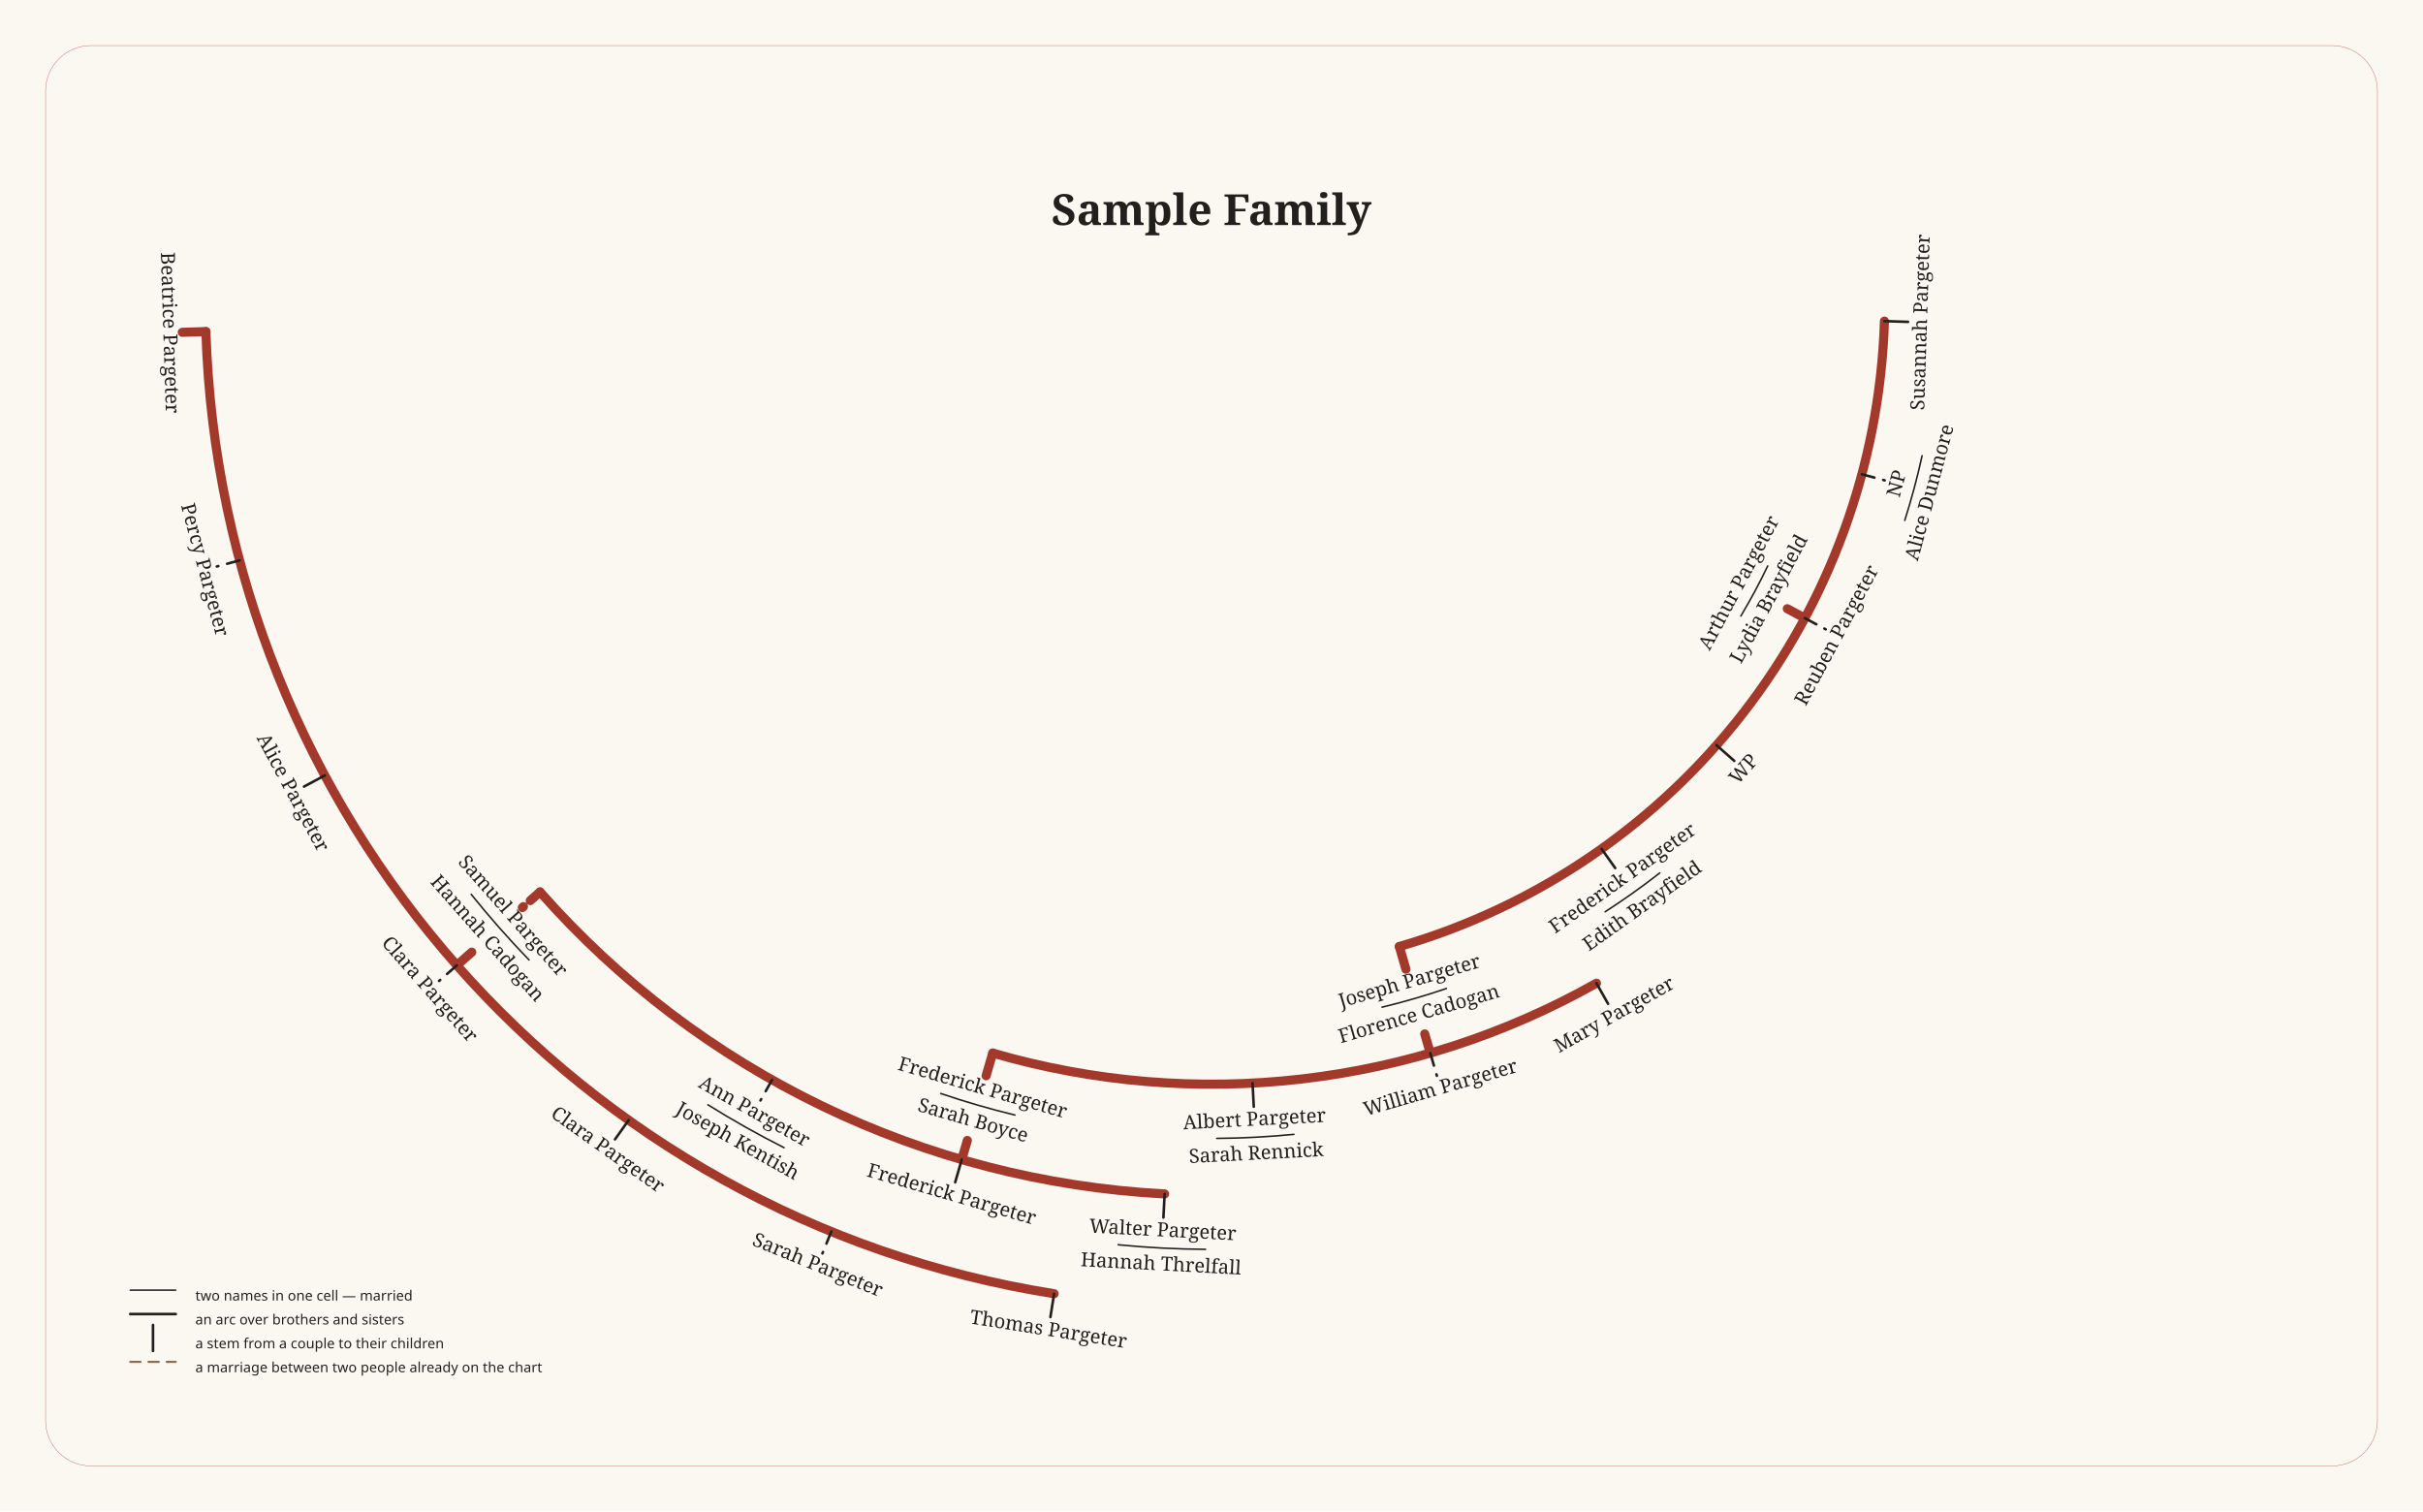
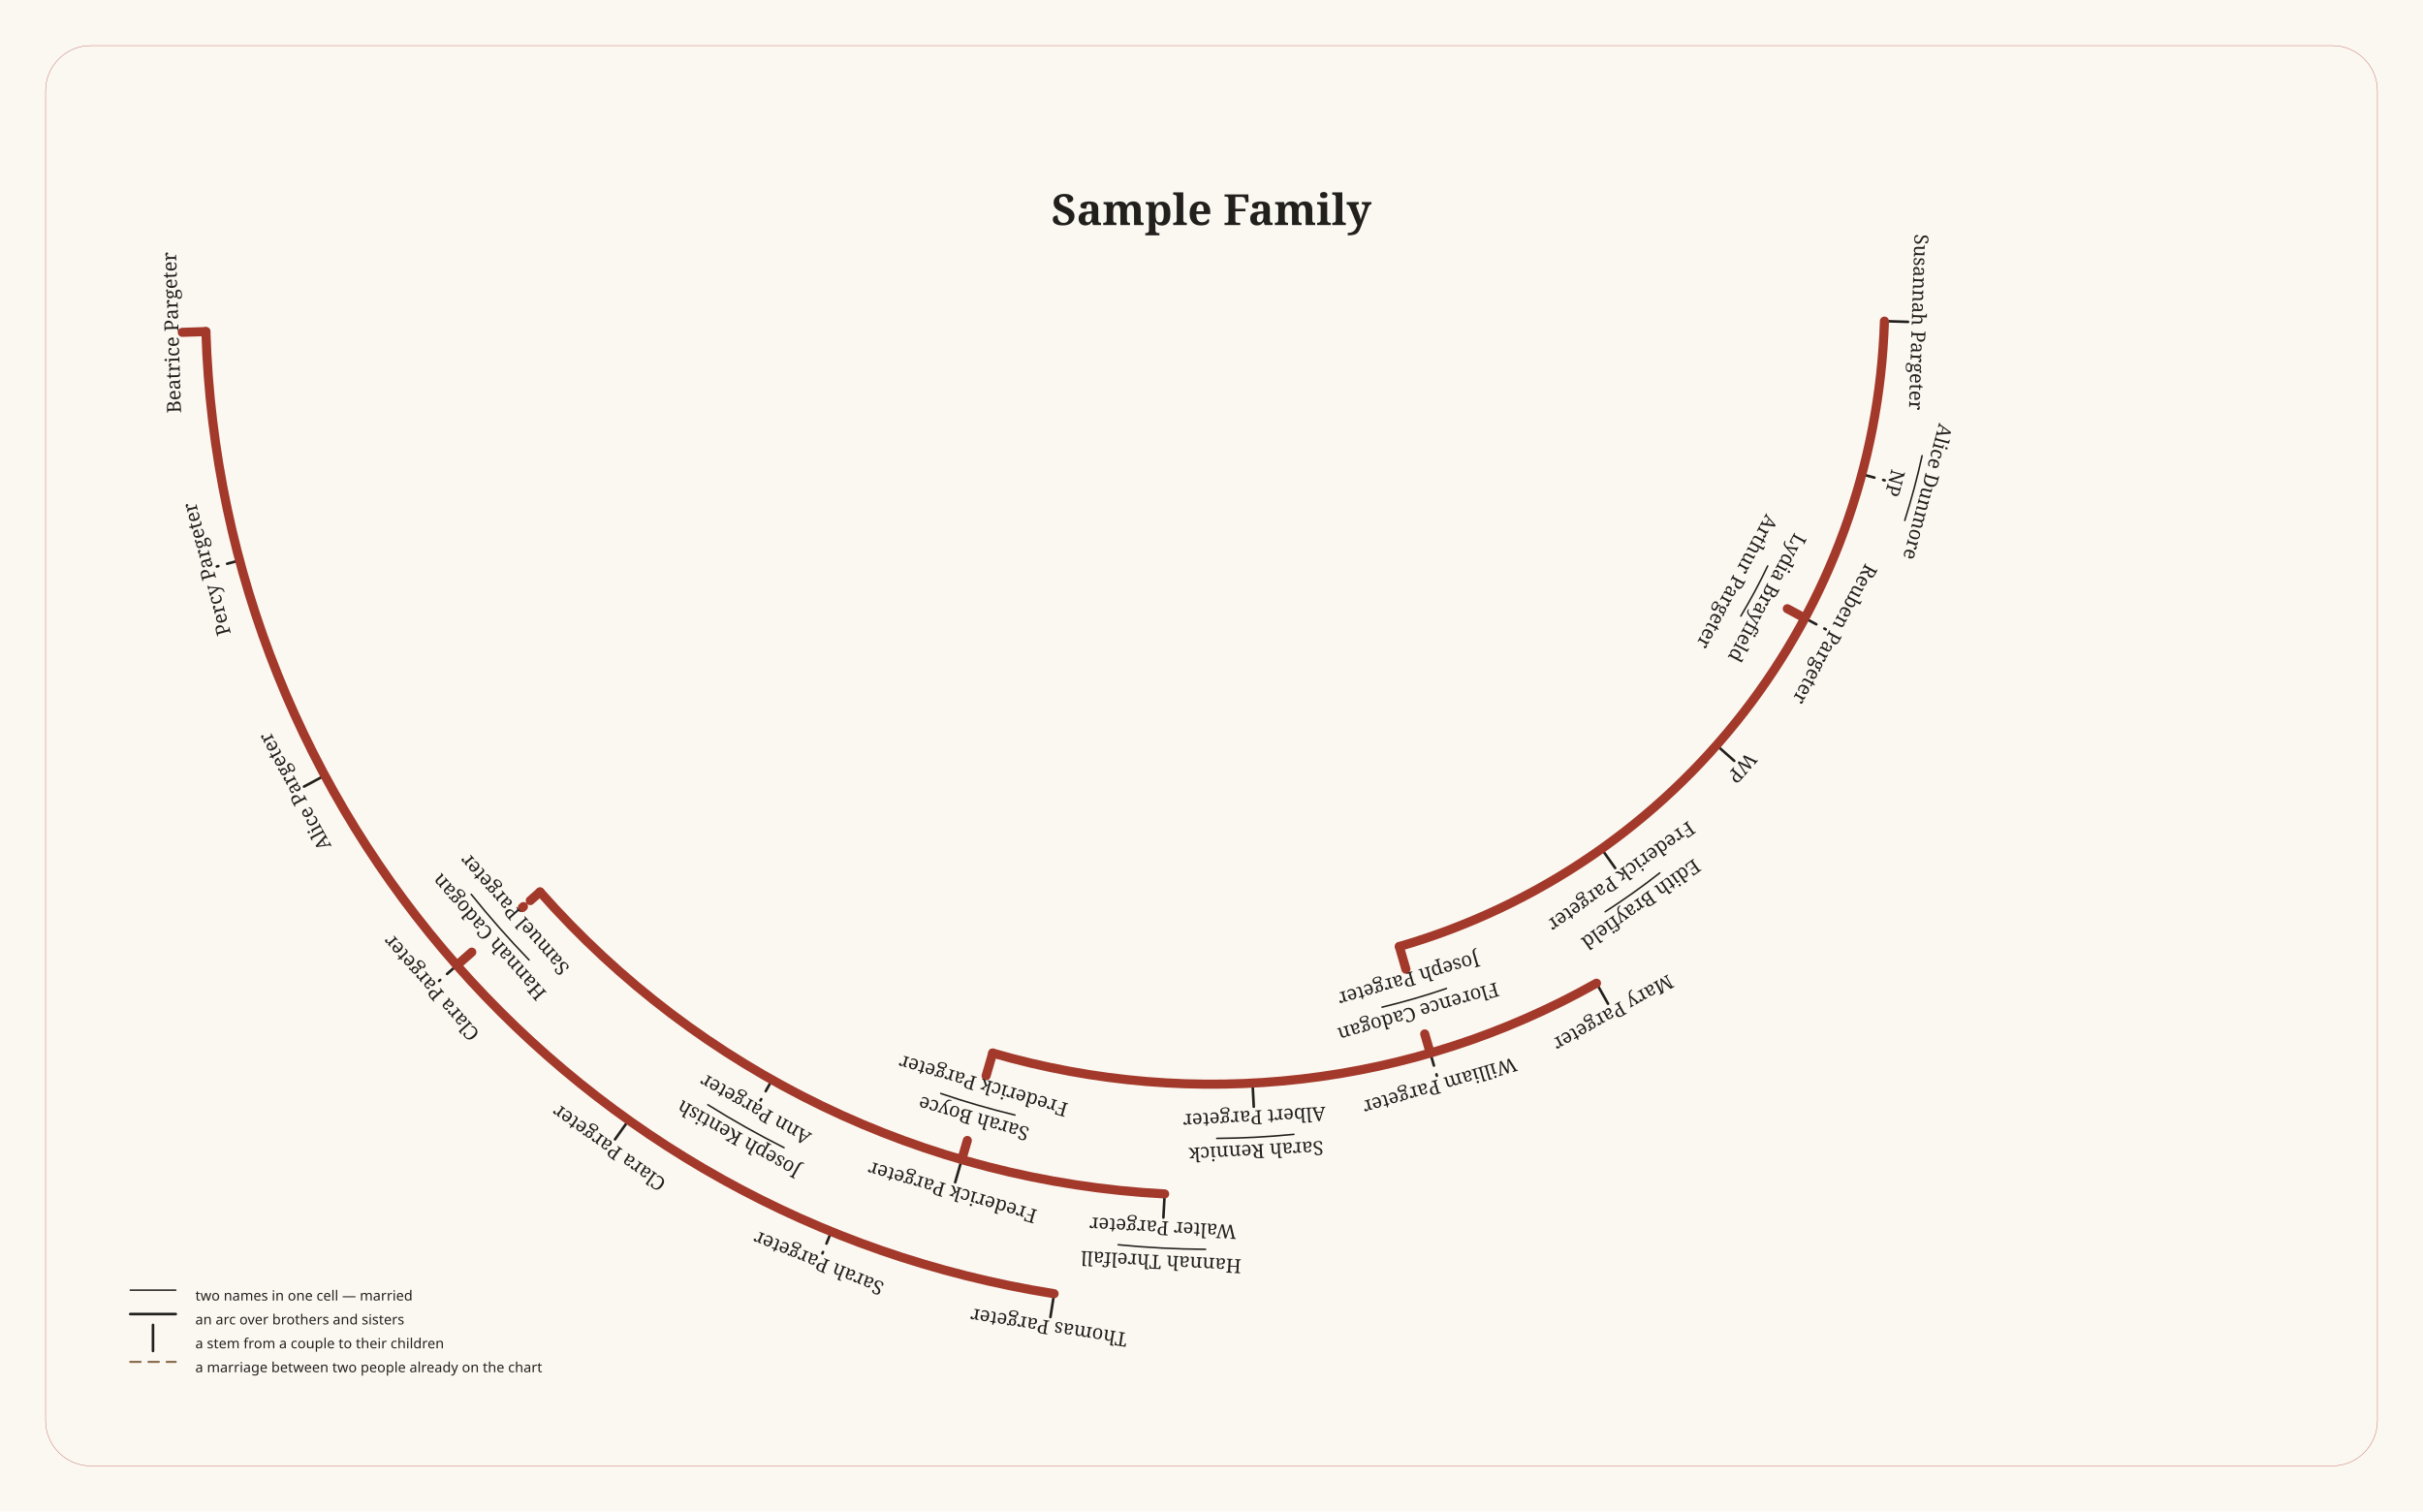
<svg xmlns="http://www.w3.org/2000/svg" width="372.16mm" height="232.153mm" viewBox="0 0 372.16 232.153">
  <rect x="0" y="0" width="372.16" height="232.153" fill="#FBF8F2" />
  <g id="ENGRAVE">
    <path d="M295.225,69.99A111.735,111.735 0 0,1 292.561,79.932" fill="none" stroke="#22201D" stroke-width="0.24" stroke-linecap="round" stroke-linejoin="round" />
    <path d="M271.508,86.929A94.695,94.695 0 0,1 267.385,94.617" fill="none" stroke="#22201D" stroke-width="0.24" stroke-linecap="round" stroke-linejoin="round" />
    <path d="M254.932,134.073A111.735,111.735 0 0,1 246.542,140.036" fill="none" stroke="#22201D" stroke-width="0.24" stroke-linecap="round" stroke-linejoin="round" />
    <path d="M222.162,151.821A111.735,111.735 0 0,1 212.278,154.693" fill="none" stroke="#22201D" stroke-width="0.24" stroke-linecap="round" stroke-linejoin="round" />
    <path d="M198.736,174.224A128.775,128.775 0 0,1 186.889,174.845" fill="none" stroke="#22201D" stroke-width="0.24" stroke-linecap="round" stroke-linejoin="round" />
    <path d="M185.164,191.885A145.815,145.815 0 0,1 171.75,191.182" fill="none" stroke="#22201D" stroke-width="0.24" stroke-linecap="round" stroke-linejoin="round" />
    <path d="M155.887,171.258A128.775,128.775 0 0,1 144.495,167.948" fill="none" stroke="#22201D" stroke-width="0.24" stroke-linecap="round" stroke-linejoin="round" />
    <path d="M120.426,176.271A145.815,145.815 0 0,1 108.724,169.677" fill="none" stroke="#22201D" stroke-width="0.24" stroke-linecap="round" stroke-linejoin="round" />
    <path d="M81.26,147.438A145.815,145.815 0 0,1 72.377,137.362" fill="none" stroke="#22201D" stroke-width="0.24" stroke-linecap="round" stroke-linejoin="round" />
-     <path d="M274.519,93.493L277.216,94.939" fill="none" stroke="#A3392B" stroke-width="1.4" stroke-linecap="round" stroke-linejoin="round" />
-     <path d="M289.439,49.321A103.41,103.41 0 0,1 214.93,145.377" fill="none" stroke="#A3392B" stroke-width="1.4" stroke-linecap="round" stroke-linejoin="round" />
    <path d="M289.439,49.321L293.067,49.435" fill="none" stroke="#22201D" stroke-width="0.4" stroke-linecap="round" stroke-linejoin="round" />
    <path d="M285.966,72.837L289.473,73.777" fill="none" stroke="#22201D" stroke-width="0.4" stroke-linecap="round" stroke-linejoin="round" stroke-dasharray="2,1.4" />
    <path d="M277.216,94.939L280.415,96.654" fill="none" stroke="#22201D" stroke-width="0.4" stroke-linecap="round" stroke-linejoin="round" stroke-dasharray="2,1.4" />
    <path d="M263.649,114.459L266.372,116.859" fill="none" stroke="#22201D" stroke-width="0.4" stroke-linecap="round" stroke-linejoin="round" />
    <path d="M245.983,130.365L248.086,133.324" fill="none" stroke="#22201D" stroke-width="0.4" stroke-linecap="round" stroke-linejoin="round" />
    <path d="M214.93,145.377L215.943,148.863" fill="none" stroke="#A3392B" stroke-width="1.4" stroke-linecap="round" stroke-linejoin="round" />
-     <path d="M218.831,158.802L219.685,161.74" fill="none" stroke="#A3392B" stroke-width="1.4" stroke-linecap="round" stroke-linejoin="round" />
-     <path d="M245.209,151.01A120.45,120.45 0 0,1 152.476,161.74" fill="none" stroke="#A3392B" stroke-width="1.4" stroke-linecap="round" stroke-linejoin="round" />
    <path d="M245.209,151.01L246.991,154.173" fill="none" stroke="#22201D" stroke-width="0.4" stroke-linecap="round" stroke-linejoin="round" />
    <path d="M219.685,161.74L220.697,165.226" fill="none" stroke="#22201D" stroke-width="0.4" stroke-linecap="round" stroke-linejoin="round" stroke-dasharray="2,1.4" />
+     <path d="M192.384,166.358L192.574,169.983" fill="none" stroke="#22201D" stroke-width="0.4" stroke-linecap="round" stroke-linejoin="round" />
    <path d="M152.476,161.74L151.463,165.226" fill="none" stroke="#A3392B" stroke-width="1.4" stroke-linecap="round" stroke-linejoin="round" />
-     <path d="M192.384,166.358L192.574,169.983" fill="none" stroke="#22201D" stroke-width="0.4" stroke-linecap="round" stroke-linejoin="round" />
-     <path d="M148.575,175.165L147.721,178.103" fill="none" stroke="#A3392B" stroke-width="1.4" stroke-linecap="round" stroke-linejoin="round" />
-     <path d="M178.884,183.374A137.49,137.49 0 0,1 82.947,136.996" fill="none" stroke="#A3392B" stroke-width="1.4" stroke-linecap="round" stroke-linejoin="round" />
    <path d="M178.884,183.374L178.694,186.999" fill="none" stroke="#22201D" stroke-width="0.4" stroke-linecap="round" stroke-linejoin="round" />
    <path d="M147.721,178.103L146.709,181.589" fill="none" stroke="#22201D" stroke-width="0.4" stroke-linecap="round" stroke-linejoin="round" />
+     <path d="M118.586,165.856L116.804,169.018" fill="none" stroke="#22201D" stroke-width="0.4" stroke-linecap="round" stroke-linejoin="round" stroke-dasharray="2,1.4" />
    <path d="M82.947,136.996L80.224,139.397" fill="none" stroke="#A3392B" stroke-width="1.4" stroke-linecap="round" stroke-linejoin="round" stroke-dasharray="2,1.4" />
-     <path d="M118.586,165.856L116.804,169.018" fill="none" stroke="#22201D" stroke-width="0.4" stroke-linecap="round" stroke-linejoin="round" stroke-dasharray="2,1.4" />
-     <path d="M72.461,146.242L70.165,148.265" fill="none" stroke="#A3392B" stroke-width="1.4" stroke-linecap="round" stroke-linejoin="round" />
-     <path d="M161.906,198.7A154.53,154.53 0 0,1 31.626,50.927" fill="none" stroke="#A3392B" stroke-width="1.4" stroke-linecap="round" stroke-linejoin="round" />
    <path d="M161.906,198.7L161.338,202.286" fill="none" stroke="#22201D" stroke-width="0.4" stroke-linecap="round" stroke-linejoin="round" />
    <path d="M127.692,189.148L126.321,192.508" fill="none" stroke="#22201D" stroke-width="0.4" stroke-linecap="round" stroke-linejoin="round" stroke-dasharray="2,1.4" />
    <path d="M96.564,172.034L94.461,174.993" fill="none" stroke="#22201D" stroke-width="0.4" stroke-linecap="round" stroke-linejoin="round" />
    <path d="M70.165,148.265L67.442,150.666" fill="none" stroke="#22201D" stroke-width="0.4" stroke-linecap="round" stroke-linejoin="round" stroke-dasharray="2,1.4" />
    <path d="M49.892,119.096L46.693,120.811" fill="none" stroke="#22201D" stroke-width="0.4" stroke-linecap="round" stroke-linejoin="round" />
    <path d="M36.816,86.068L33.309,87.007" fill="none" stroke="#22201D" stroke-width="0.4" stroke-linecap="round" stroke-linejoin="round" stroke-dasharray="2,1.4" />
    <path d="M31.626,50.927L27.998,51.041" fill="none" stroke="#A3392B" stroke-width="1.4" stroke-linecap="round" stroke-linejoin="round" />
-     <text x="266.931" y="89.424" font-family="Georgia, 'Iowan Old Style', serif" font-size="3" fill="#22201D" text-anchor="middle" dominant-baseline="central" transform="rotate(-61.8,266.9308,89.4245)">Arthur Pargeter</text>
-     <text x="271.531" y="91.891" font-family="Georgia, 'Iowan Old Style', serif" font-size="3" fill="#22201D" text-anchor="middle" dominant-baseline="central" transform="rotate(-61.8,271.5312,91.8912)">Lydia Brayfield</text>
-     <text x="294.806" y="49.49" font-family="Georgia, 'Iowan Old Style', serif" font-size="3" fill="#22201D" text-anchor="middle" dominant-baseline="central" transform="rotate(-88.2,294.8063,49.4896)">Susannah Pargeter</text>
-     <text x="291.153" y="74.227" font-family="Georgia, 'Iowan Old Style', serif" font-size="3" fill="#22201D" text-anchor="middle" dominant-baseline="central" transform="rotate(-75,291.1534,74.227)">NP</text>
-     <text x="296.195" y="75.578" font-family="Georgia, 'Iowan Old Style', serif" font-size="3" fill="#22201D" text-anchor="middle" dominant-baseline="central" transform="rotate(-75,296.1955,75.5781)">Alice Dunmore</text>
-     <text x="281.948" y="97.477" font-family="Georgia, 'Iowan Old Style', serif" font-size="3" fill="#22201D" text-anchor="middle" dominant-baseline="central" transform="rotate(-61.8,281.9482,97.4768)">Reuben Pargeter</text>
-     <text x="267.677" y="118.01" font-family="Georgia, 'Iowan Old Style', serif" font-size="3" fill="#22201D" text-anchor="middle" dominant-baseline="central" transform="rotate(-48.6,267.6771,118.0102)">WP</text>
-     <text x="249.094" y="134.742" font-family="Georgia, 'Iowan Old Style', serif" font-size="3" fill="#22201D" text-anchor="middle" dominant-baseline="central" transform="rotate(-35.4,249.0942,134.7423)">Frederick Pargeter</text>
-     <text x="252.118" y="138.997" font-family="Georgia, 'Iowan Old Style', serif" font-size="3" fill="#22201D" text-anchor="middle" dominant-baseline="central" transform="rotate(-35.4,252.1181,138.9973)">Edith Brayfield</text>
-     <text x="216.429" y="150.533" font-family="Georgia, 'Iowan Old Style', serif" font-size="3" fill="#22201D" text-anchor="middle" dominant-baseline="central" transform="rotate(-16.2,216.4287,150.5334)">Joseph Pargeter</text>
-     <text x="217.885" y="155.546" font-family="Georgia, 'Iowan Old Style', serif" font-size="3" fill="#22201D" text-anchor="middle" dominant-baseline="central" transform="rotate(-16.2,217.885,155.5462)">Florence Cadogan</text>
-     <text x="247.845" y="155.689" font-family="Georgia, 'Iowan Old Style', serif" font-size="3" fill="#22201D" text-anchor="middle" dominant-baseline="central" transform="rotate(-29.4,247.8455,155.6888)">Mary Pargeter</text>
-     <text x="221.183" y="166.897" font-family="Georgia, 'Iowan Old Style', serif" font-size="3" fill="#22201D" text-anchor="middle" dominant-baseline="central" transform="rotate(-16.2,221.1827,166.8968)">William Pargeter</text>
-     <text x="192.665" y="171.72" font-family="Georgia, 'Iowan Old Style', serif" font-size="3" fill="#22201D" text-anchor="middle" dominant-baseline="central" transform="rotate(-3,192.6649,171.7203)">Albert Pargeter</text>
-     <text x="192.938" y="176.933" font-family="Georgia, 'Iowan Old Style', serif" font-size="3" fill="#22201D" text-anchor="middle" dominant-baseline="central" transform="rotate(-3,192.9381,176.9331)">Sarah Rennick</text>
-     <text x="150.977" y="166.897" font-family="Georgia, 'Iowan Old Style', serif" font-size="3" fill="#22201D" text-anchor="middle" dominant-baseline="central" transform="rotate(16.2,150.9773,166.8968)">Frederick Pargeter</text>
-     <text x="149.521" y="171.91" font-family="Georgia, 'Iowan Old Style', serif" font-size="3" fill="#22201D" text-anchor="middle" dominant-baseline="central" transform="rotate(16.2,149.521,171.9096)">Sarah Boyce</text>
-     <text x="178.603" y="188.737" font-family="Georgia, 'Iowan Old Style', serif" font-size="3" fill="#22201D" text-anchor="middle" dominant-baseline="central" transform="rotate(3,178.6033,188.7369)">Walter Pargeter</text>
-     <text x="178.33" y="193.95" font-family="Georgia, 'Iowan Old Style', serif" font-size="3" fill="#22201D" text-anchor="middle" dominant-baseline="central" transform="rotate(3,178.3301,193.9498)">Hannah Threlfall</text>
-     <text x="146.223" y="183.26" font-family="Georgia, 'Iowan Old Style', serif" font-size="3" fill="#22201D" text-anchor="middle" dominant-baseline="central" transform="rotate(16.2,146.2233,183.2603)">Frederick Pargeter</text>
-     <text x="115.95" y="170.534" font-family="Georgia, 'Iowan Old Style', serif" font-size="3" fill="#22201D" text-anchor="middle" dominant-baseline="central" transform="rotate(29.4,115.9495,170.5343)">Ann Pargeter</text>
-     <text x="113.387" y="175.082" font-family="Georgia, 'Iowan Old Style', serif" font-size="3" fill="#22201D" text-anchor="middle" dominant-baseline="central" transform="rotate(29.4,113.387,175.082)">Joseph Kentish</text>
-     <text x="78.919" y="140.548" font-family="Georgia, 'Iowan Old Style', serif" font-size="3" fill="#22201D" text-anchor="middle" dominant-baseline="central" transform="rotate(48.6,78.9191,140.5477)">Samuel Pargeter</text>
-     <text x="75.004" y="144" font-family="Georgia, 'Iowan Old Style', serif" font-size="3" fill="#22201D" text-anchor="middle" dominant-baseline="central" transform="rotate(48.6,75.0036,143.9998)">Hannah Cadogan</text>
-     <text x="161.066" y="204.004" font-family="Georgia, 'Iowan Old Style', serif" font-size="3" fill="#22201D" text-anchor="middle" dominant-baseline="central" transform="rotate(9,161.0661,204.0041)">Thomas Pargeter</text>
-     <text x="125.663" y="194.119" font-family="Georgia, 'Iowan Old Style', serif" font-size="3" fill="#22201D" text-anchor="middle" dominant-baseline="central" transform="rotate(22.2,125.6633,194.1194)">Sarah Pargeter</text>
-     <text x="93.453" y="176.412" font-family="Georgia, 'Iowan Old Style', serif" font-size="3" fill="#22201D" text-anchor="middle" dominant-baseline="central" transform="rotate(35.4,93.4529,176.4116)">Clara Pargeter</text>
-     <text x="66.137" y="151.816" font-family="Georgia, 'Iowan Old Style', serif" font-size="3" fill="#22201D" text-anchor="middle" dominant-baseline="central" transform="rotate(48.6,66.1372,151.8165)">Clara Pargeter</text>
-     <text x="45.16" y="121.634" font-family="Georgia, 'Iowan Old Style', serif" font-size="3" fill="#22201D" text-anchor="middle" dominant-baseline="central" transform="rotate(61.8,45.1596,121.6336)">Alice Pargeter</text>
-     <text x="31.628" y="87.458" font-family="Georgia, 'Iowan Old Style', serif" font-size="3" fill="#22201D" text-anchor="middle" dominant-baseline="central" transform="rotate(75,31.6285,87.4579)">Percy Pargeter</text>
-     <text x="26.259" y="51.095" font-family="Georgia, 'Iowan Old Style', serif" font-size="3" fill="#22201D" text-anchor="middle" dominant-baseline="central" transform="rotate(88.2,26.2589,51.0953)">Beatrice Pargeter</text>
+     <path d="M274.519,93.493L277.216,94.939" fill="none" stroke="#A3392B" stroke-width="1.4" stroke-linecap="round" stroke-linejoin="round" />
+     <path d="M289.439,49.321A103.41,103.41 0 0,1 214.93,145.377" fill="none" stroke="#A3392B" stroke-width="1.4" stroke-linecap="round" stroke-linejoin="round" />
+     <path d="M218.831,158.802L219.685,161.74" fill="none" stroke="#A3392B" stroke-width="1.4" stroke-linecap="round" stroke-linejoin="round" />
+     <path d="M245.209,151.01A120.45,120.45 0 0,1 152.476,161.74" fill="none" stroke="#A3392B" stroke-width="1.4" stroke-linecap="round" stroke-linejoin="round" />
+     <path d="M148.575,175.165L147.721,178.103" fill="none" stroke="#A3392B" stroke-width="1.4" stroke-linecap="round" stroke-linejoin="round" />
+     <path d="M178.884,183.374A137.49,137.49 0 0,1 82.947,136.996" fill="none" stroke="#A3392B" stroke-width="1.4" stroke-linecap="round" stroke-linejoin="round" />
+     <path d="M72.461,146.242L70.165,148.265" fill="none" stroke="#A3392B" stroke-width="1.4" stroke-linecap="round" stroke-linejoin="round" />
+     <path d="M161.906,198.7A154.53,154.53 0 0,1 31.626,50.927" fill="none" stroke="#A3392B" stroke-width="1.4" stroke-linecap="round" stroke-linejoin="round" />
+     <text x="266.931" y="89.424" font-family="Georgia, 'Iowan Old Style', serif" font-size="3" fill="#22201D" text-anchor="middle" dominant-baseline="central" transform="rotate(118.2,266.9308,89.4245)">Arthur Pargeter</text>
+     <text x="271.531" y="91.891" font-family="Georgia, 'Iowan Old Style', serif" font-size="3" fill="#22201D" text-anchor="middle" dominant-baseline="central" transform="rotate(118.2,271.5312,91.8912)">Lydia Brayfield</text>
+     <text x="294.806" y="49.49" font-family="Georgia, 'Iowan Old Style', serif" font-size="3" fill="#22201D" text-anchor="middle" dominant-baseline="central" transform="rotate(91.8,294.8063,49.4896)">Susannah Pargeter</text>
+     <text x="291.153" y="74.227" font-family="Georgia, 'Iowan Old Style', serif" font-size="3" fill="#22201D" text-anchor="middle" dominant-baseline="central" transform="rotate(105,291.1534,74.227)">NP</text>
+     <text x="296.195" y="75.578" font-family="Georgia, 'Iowan Old Style', serif" font-size="3" fill="#22201D" text-anchor="middle" dominant-baseline="central" transform="rotate(105,296.1955,75.5781)">Alice Dunmore</text>
+     <text x="281.948" y="97.477" font-family="Georgia, 'Iowan Old Style', serif" font-size="3" fill="#22201D" text-anchor="middle" dominant-baseline="central" transform="rotate(118.2,281.9482,97.4768)">Reuben Pargeter</text>
+     <text x="267.677" y="118.01" font-family="Georgia, 'Iowan Old Style', serif" font-size="3" fill="#22201D" text-anchor="middle" dominant-baseline="central" transform="rotate(131.4,267.6771,118.0102)">WP</text>
+     <text x="249.094" y="134.742" font-family="Georgia, 'Iowan Old Style', serif" font-size="3" fill="#22201D" text-anchor="middle" dominant-baseline="central" transform="rotate(144.6,249.0942,134.7423)">Frederick Pargeter</text>
+     <text x="252.118" y="138.997" font-family="Georgia, 'Iowan Old Style', serif" font-size="3" fill="#22201D" text-anchor="middle" dominant-baseline="central" transform="rotate(144.6,252.1181,138.9973)">Edith Brayfield</text>
+     <text x="216.429" y="150.533" font-family="Georgia, 'Iowan Old Style', serif" font-size="3" fill="#22201D" text-anchor="middle" dominant-baseline="central" transform="rotate(163.8,216.4287,150.5334)">Joseph Pargeter</text>
+     <text x="217.885" y="155.546" font-family="Georgia, 'Iowan Old Style', serif" font-size="3" fill="#22201D" text-anchor="middle" dominant-baseline="central" transform="rotate(163.8,217.885,155.5462)">Florence Cadogan</text>
+     <text x="247.845" y="155.689" font-family="Georgia, 'Iowan Old Style', serif" font-size="3" fill="#22201D" text-anchor="middle" dominant-baseline="central" transform="rotate(150.6,247.8455,155.6888)">Mary Pargeter</text>
+     <text x="221.183" y="166.897" font-family="Georgia, 'Iowan Old Style', serif" font-size="3" fill="#22201D" text-anchor="middle" dominant-baseline="central" transform="rotate(163.8,221.1827,166.8968)">William Pargeter</text>
+     <text x="192.665" y="171.72" font-family="Georgia, 'Iowan Old Style', serif" font-size="3" fill="#22201D" text-anchor="middle" dominant-baseline="central" transform="rotate(177,192.6649,171.7203)">Albert Pargeter</text>
+     <text x="192.938" y="176.933" font-family="Georgia, 'Iowan Old Style', serif" font-size="3" fill="#22201D" text-anchor="middle" dominant-baseline="central" transform="rotate(177,192.9381,176.9331)">Sarah Rennick</text>
+     <text x="150.977" y="166.897" font-family="Georgia, 'Iowan Old Style', serif" font-size="3" fill="#22201D" text-anchor="middle" dominant-baseline="central" transform="rotate(196.2,150.9773,166.8968)">Frederick Pargeter</text>
+     <text x="149.521" y="171.91" font-family="Georgia, 'Iowan Old Style', serif" font-size="3" fill="#22201D" text-anchor="middle" dominant-baseline="central" transform="rotate(196.2,149.521,171.9096)">Sarah Boyce</text>
+     <text x="178.603" y="188.737" font-family="Georgia, 'Iowan Old Style', serif" font-size="3" fill="#22201D" text-anchor="middle" dominant-baseline="central" transform="rotate(183,178.6033,188.7369)">Walter Pargeter</text>
+     <text x="178.33" y="193.95" font-family="Georgia, 'Iowan Old Style', serif" font-size="3" fill="#22201D" text-anchor="middle" dominant-baseline="central" transform="rotate(183,178.3301,193.9498)">Hannah Threlfall</text>
+     <text x="146.223" y="183.26" font-family="Georgia, 'Iowan Old Style', serif" font-size="3" fill="#22201D" text-anchor="middle" dominant-baseline="central" transform="rotate(196.2,146.2233,183.2603)">Frederick Pargeter</text>
+     <text x="115.95" y="170.534" font-family="Georgia, 'Iowan Old Style', serif" font-size="3" fill="#22201D" text-anchor="middle" dominant-baseline="central" transform="rotate(209.4,115.9495,170.5343)">Ann Pargeter</text>
+     <text x="113.387" y="175.082" font-family="Georgia, 'Iowan Old Style', serif" font-size="3" fill="#22201D" text-anchor="middle" dominant-baseline="central" transform="rotate(209.4,113.387,175.082)">Joseph Kentish</text>
+     <text x="78.919" y="140.548" font-family="Georgia, 'Iowan Old Style', serif" font-size="3" fill="#22201D" text-anchor="middle" dominant-baseline="central" transform="rotate(228.6,78.9191,140.5477)">Samuel Pargeter</text>
+     <text x="75.004" y="144" font-family="Georgia, 'Iowan Old Style', serif" font-size="3" fill="#22201D" text-anchor="middle" dominant-baseline="central" transform="rotate(228.6,75.0036,143.9998)">Hannah Cadogan</text>
+     <text x="161.066" y="204.004" font-family="Georgia, 'Iowan Old Style', serif" font-size="3" fill="#22201D" text-anchor="middle" dominant-baseline="central" transform="rotate(189,161.0661,204.0041)">Thomas Pargeter</text>
+     <text x="125.663" y="194.119" font-family="Georgia, 'Iowan Old Style', serif" font-size="3" fill="#22201D" text-anchor="middle" dominant-baseline="central" transform="rotate(202.2,125.6633,194.1194)">Sarah Pargeter</text>
+     <text x="93.453" y="176.412" font-family="Georgia, 'Iowan Old Style', serif" font-size="3" fill="#22201D" text-anchor="middle" dominant-baseline="central" transform="rotate(215.4,93.4529,176.4116)">Clara Pargeter</text>
+     <text x="66.137" y="151.816" font-family="Georgia, 'Iowan Old Style', serif" font-size="3" fill="#22201D" text-anchor="middle" dominant-baseline="central" transform="rotate(228.6,66.1372,151.8165)">Clara Pargeter</text>
+     <text x="45.16" y="121.634" font-family="Georgia, 'Iowan Old Style', serif" font-size="3" fill="#22201D" text-anchor="middle" dominant-baseline="central" transform="rotate(241.8,45.1596,121.6336)">Alice Pargeter</text>
+     <text x="31.628" y="87.458" font-family="Georgia, 'Iowan Old Style', serif" font-size="3" fill="#22201D" text-anchor="middle" dominant-baseline="central" transform="rotate(255,31.6285,87.4579)">Percy Pargeter</text>
+     <text x="26.259" y="51.095" font-family="Georgia, 'Iowan Old Style', serif" font-size="3" fill="#22201D" text-anchor="middle" dominant-baseline="central" transform="rotate(268.2,26.2589,51.0953)">Beatrice Pargeter</text>
    <text x="186.08" y="32" font-family="Georgia, 'Iowan Old Style', serif" font-size="6.6" fill="#22201D" text-anchor="middle" dominant-baseline="central" font-weight="600">Sample Family</text>
    <path d="M 20.000,198.153 L 27.000,198.153" fill="none" stroke="#22201D" stroke-width="0.22" stroke-linecap="round" stroke-linejoin="round" />
    <text x="30" y="198.909" font-family="sans-serif" font-size="2.16" fill="#22201D" text-anchor="start" dominant-baseline="central">two names in one cell — married</text>
    <path d="M 20.000,201.825 L 27.000,201.825" fill="none" stroke="#22201D" stroke-width="0.4" stroke-linecap="round" stroke-linejoin="round" />
    <text x="30" y="202.581" font-family="sans-serif" font-size="2.16" fill="#22201D" text-anchor="start" dominant-baseline="central">an arc over brothers and sisters</text>
    <path d="M 23.500,203.497 L 23.500,207.497" fill="none" stroke="#22201D" stroke-width="0.4" stroke-linecap="round" stroke-linejoin="round" />
    <text x="30" y="206.253" font-family="sans-serif" font-size="2.16" fill="#22201D" text-anchor="start" dominant-baseline="central">a stem from a couple to their children</text>
    <path d="M 20.000,209.169 L 27.000,209.169" fill="none" stroke="#8A6F4E" stroke-width="0.32" stroke-linecap="round" stroke-linejoin="round" stroke-dasharray="1.6,1.2" />
    <text x="30" y="209.925" font-family="sans-serif" font-size="2.16" fill="#22201D" text-anchor="start" dominant-baseline="central">a marriage between two people already on the chart</text>
  </g>
  <g id="CUT">
    <path d="M13.965,7H358.195A6.965,6.965 0 0,1 365.16,13.965V218.188A6.965,6.965 0 0,1 358.195,225.153H13.965A6.965,6.965 0 0,1 7,218.188V13.965A6.965,6.965 0 0,1 13.965,7Z" fill="none" stroke="#B03A2E" stroke-width="0.05" stroke-linecap="round" stroke-linejoin="round" />
  </g>
</svg>
